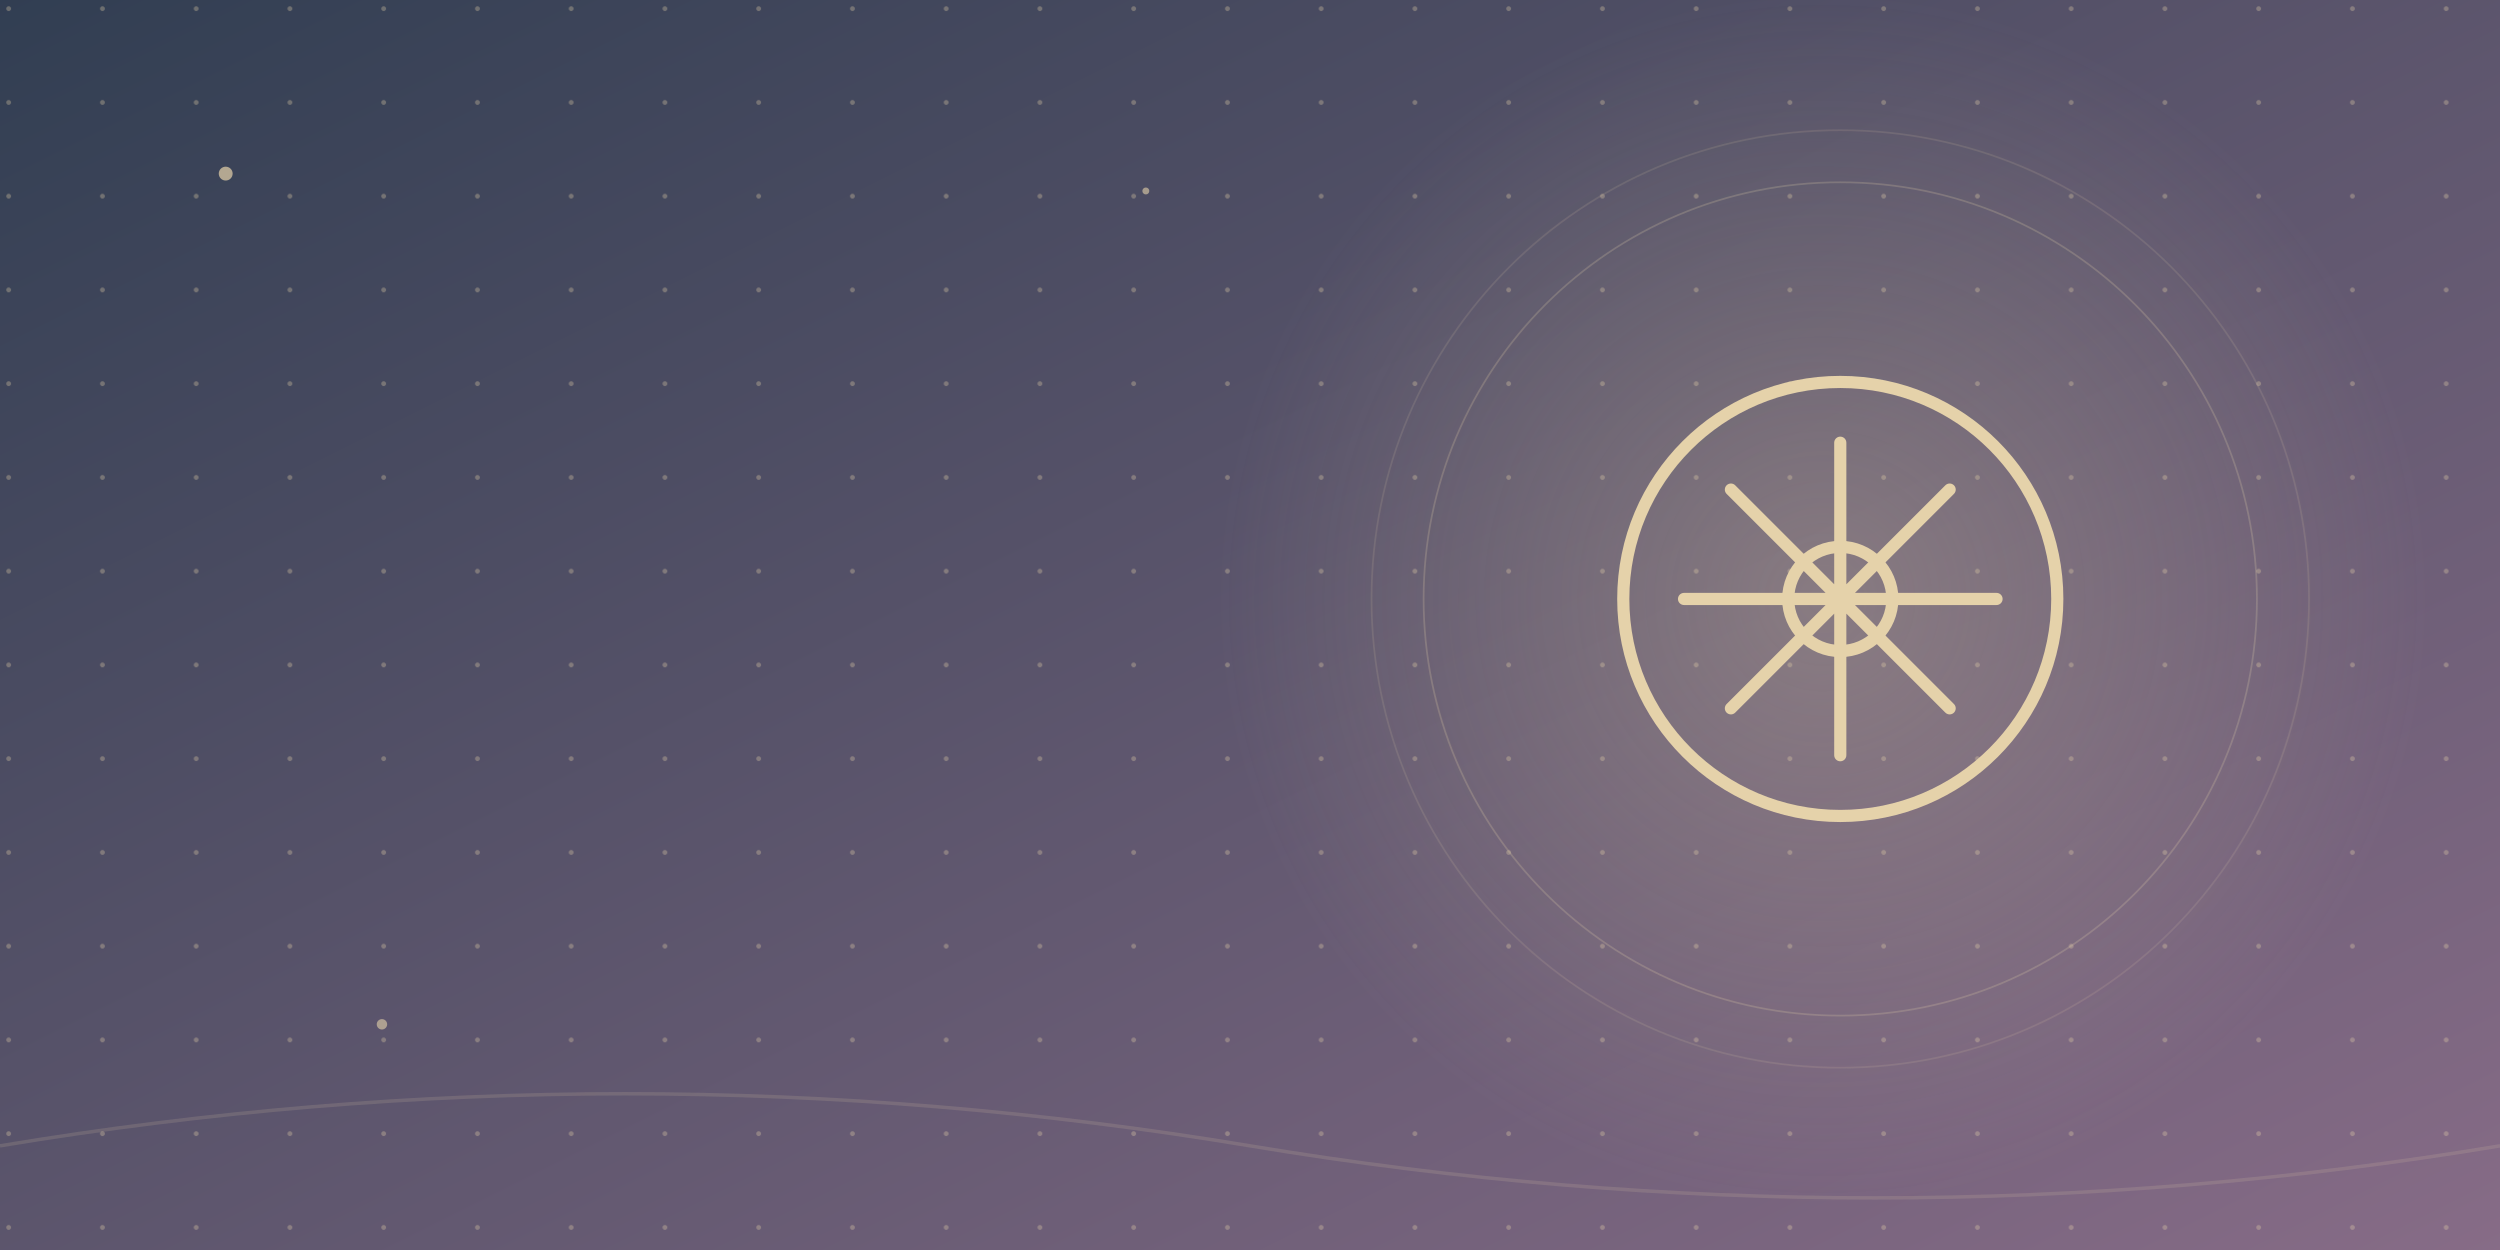
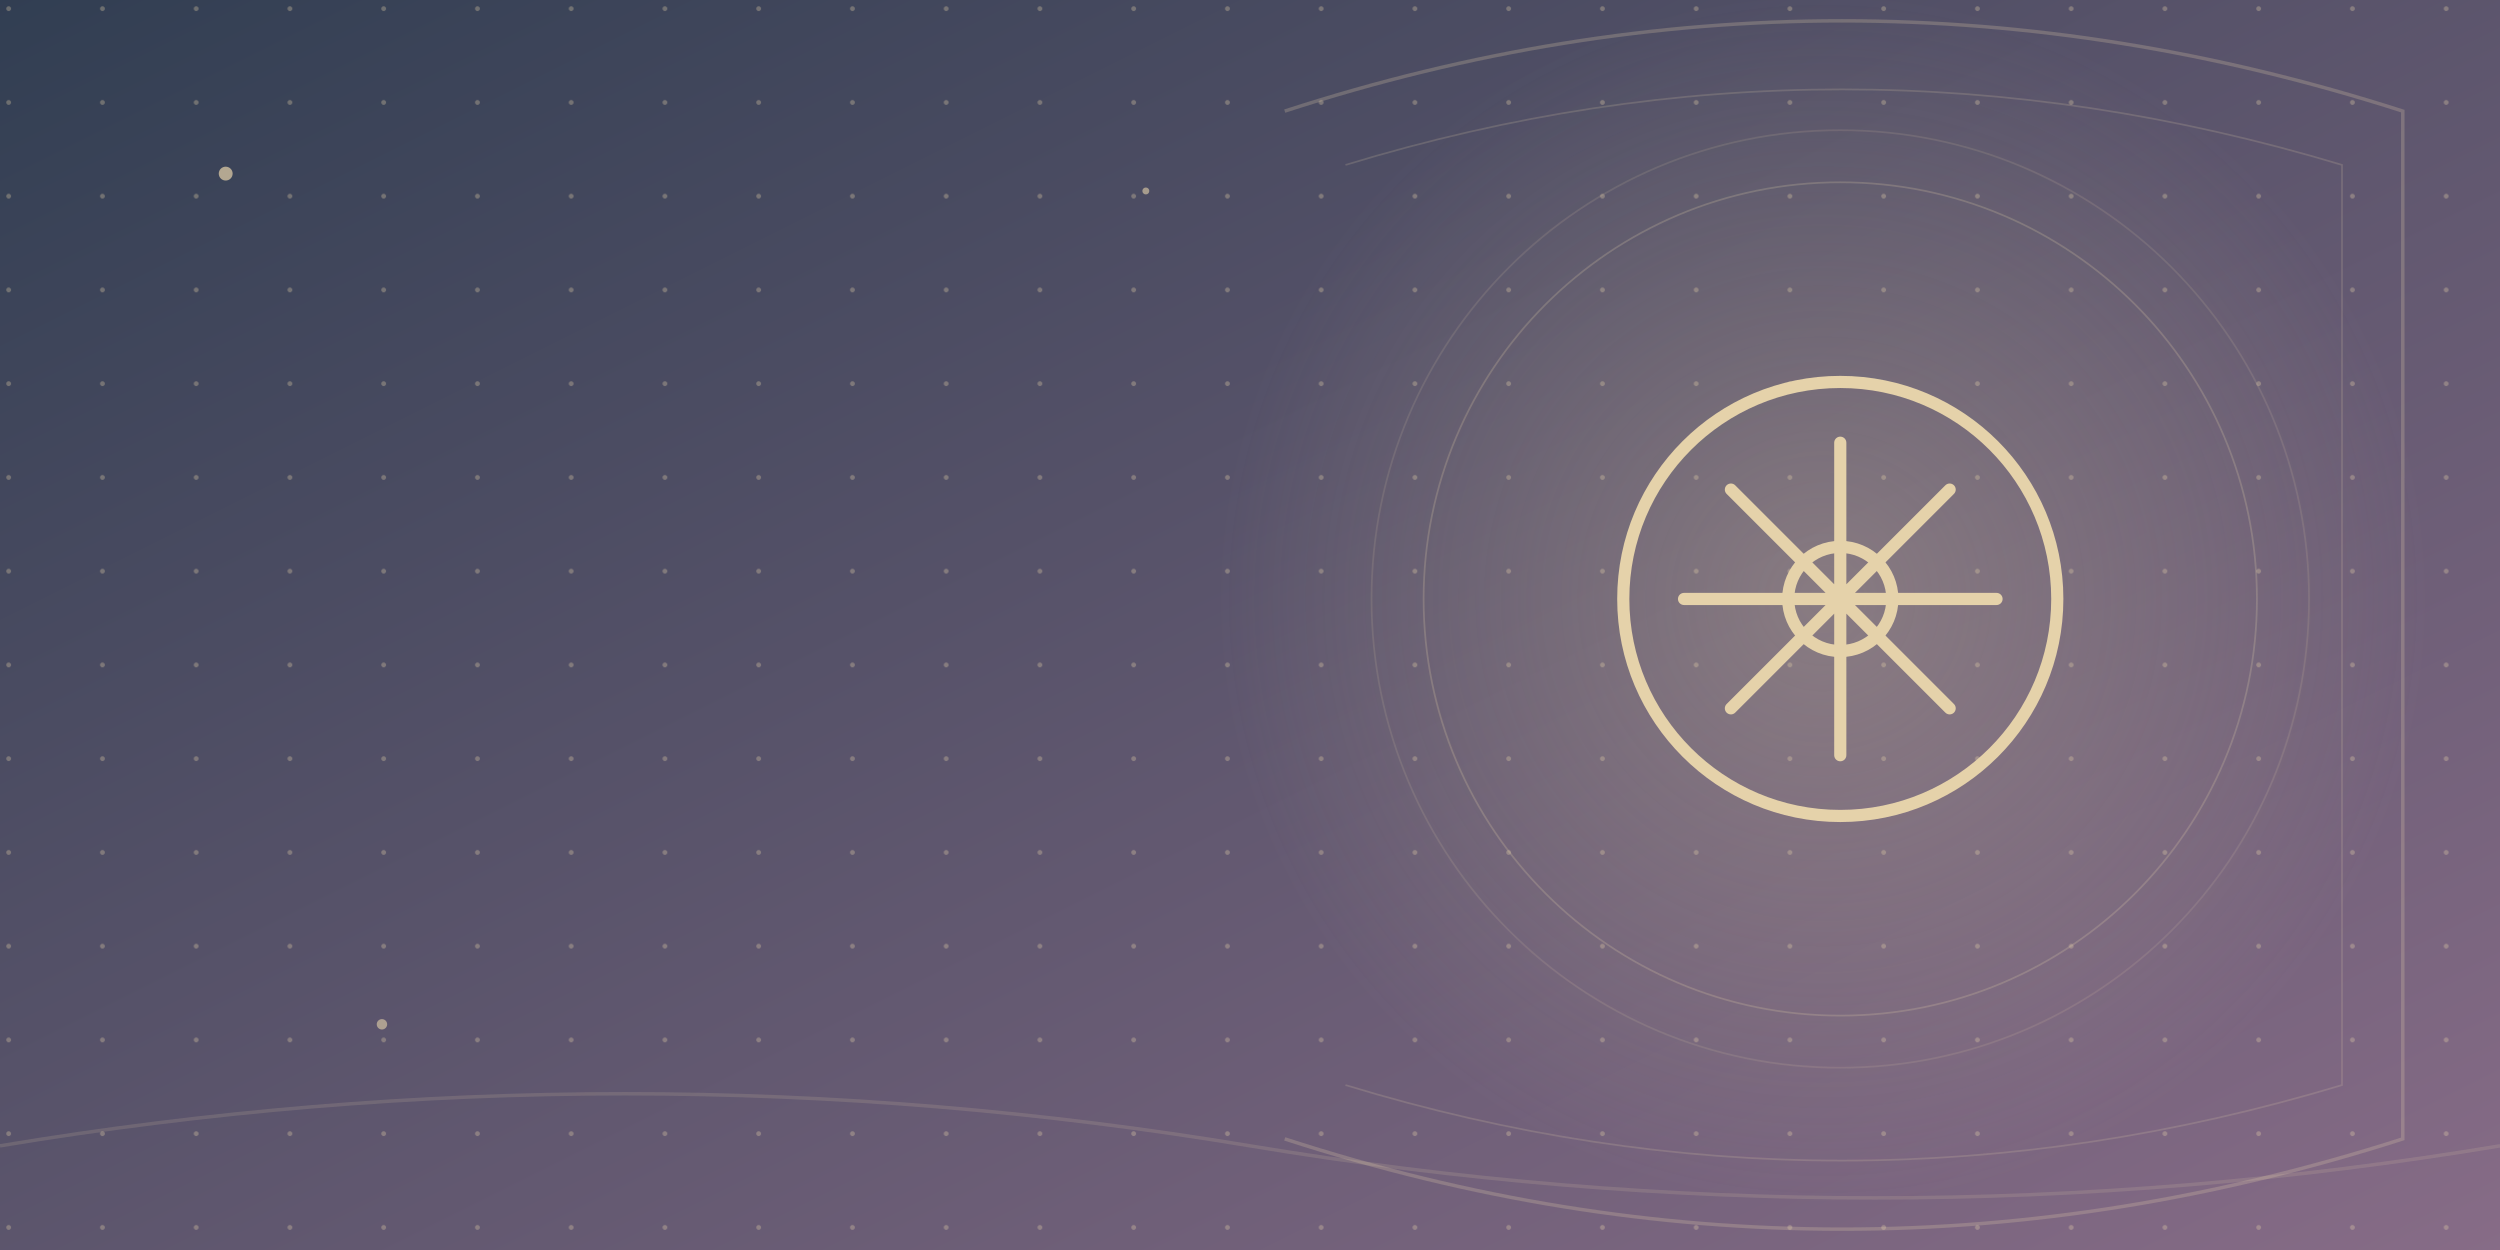
<svg xmlns="http://www.w3.org/2000/svg" viewBox="0 0 1440 720" role="img" aria-label="Custom festival artwork">
  <defs>
    <linearGradient id="bg" x2="1" y2="1">
      <stop stop-color="#313e52" />
      <stop offset="1" stop-color="#876c87" />
    </linearGradient>
    <radialGradient id="glow">
      <stop stop-color="#e5d2aa" stop-opacity=".28" />
      <stop offset="1" stop-color="#e5d2aa" stop-opacity="0" />
    </radialGradient>
    <pattern id="dots" width="54" height="54" patternUnits="userSpaceOnUse">
      <circle cx="5" cy="5" r="1.4" fill="#e5d2aa" opacity=".32" />
    </pattern>
  </defs>
  <rect width="1440" height="720" fill="url(#bg)" />
  <rect width="1440" height="720" fill="url(#dots)" />
  <circle cx="1050" cy="345" r="350" fill="url(#glow)" />
  <circle cx="1060" cy="345" r="240" fill="none" stroke="#e5d2aa" opacity=".22" />
  <circle cx="1060" cy="345" r="270" fill="none" stroke="#e5d2aa" opacity=".13" />
+   <path d="M740 64 Q1060 -40 1384 64 V656 Q1060 760 740 656" fill="none" stroke="#e5d2aa" stroke-width="2" opacity=".24" />
+   <path d="M775 95 Q1060 8 1349 95 V625 Q1060 712 775 625" fill="none" stroke="#e5d2aa" opacity=".18" />
  <g transform="translate(1060 345)" fill="none" stroke="#e5d2aa" stroke-width="7" stroke-linecap="round" stroke-linejoin="round">
    <circle r="125" />
    <path d="M0 -90 V90 M-90 0 H90 M-63 -63 L63 63 M63 -63 L-63 63" />
    <circle r="30" />
  </g>
  <path d="M0 660 Q360 600 720 660 T1440 660" fill="none" stroke="#e5d2aa" opacity=".15" stroke-width="2" />
  <circle cx="130" cy="100" r="4" fill="#e5d2aa" opacity=".7" />
  <circle cx="220" cy="590" r="3" fill="#e5d2aa" opacity=".6" />
  <circle cx="660" cy="110" r="2" fill="#e5d2aa" opacity=".6" />
</svg>
